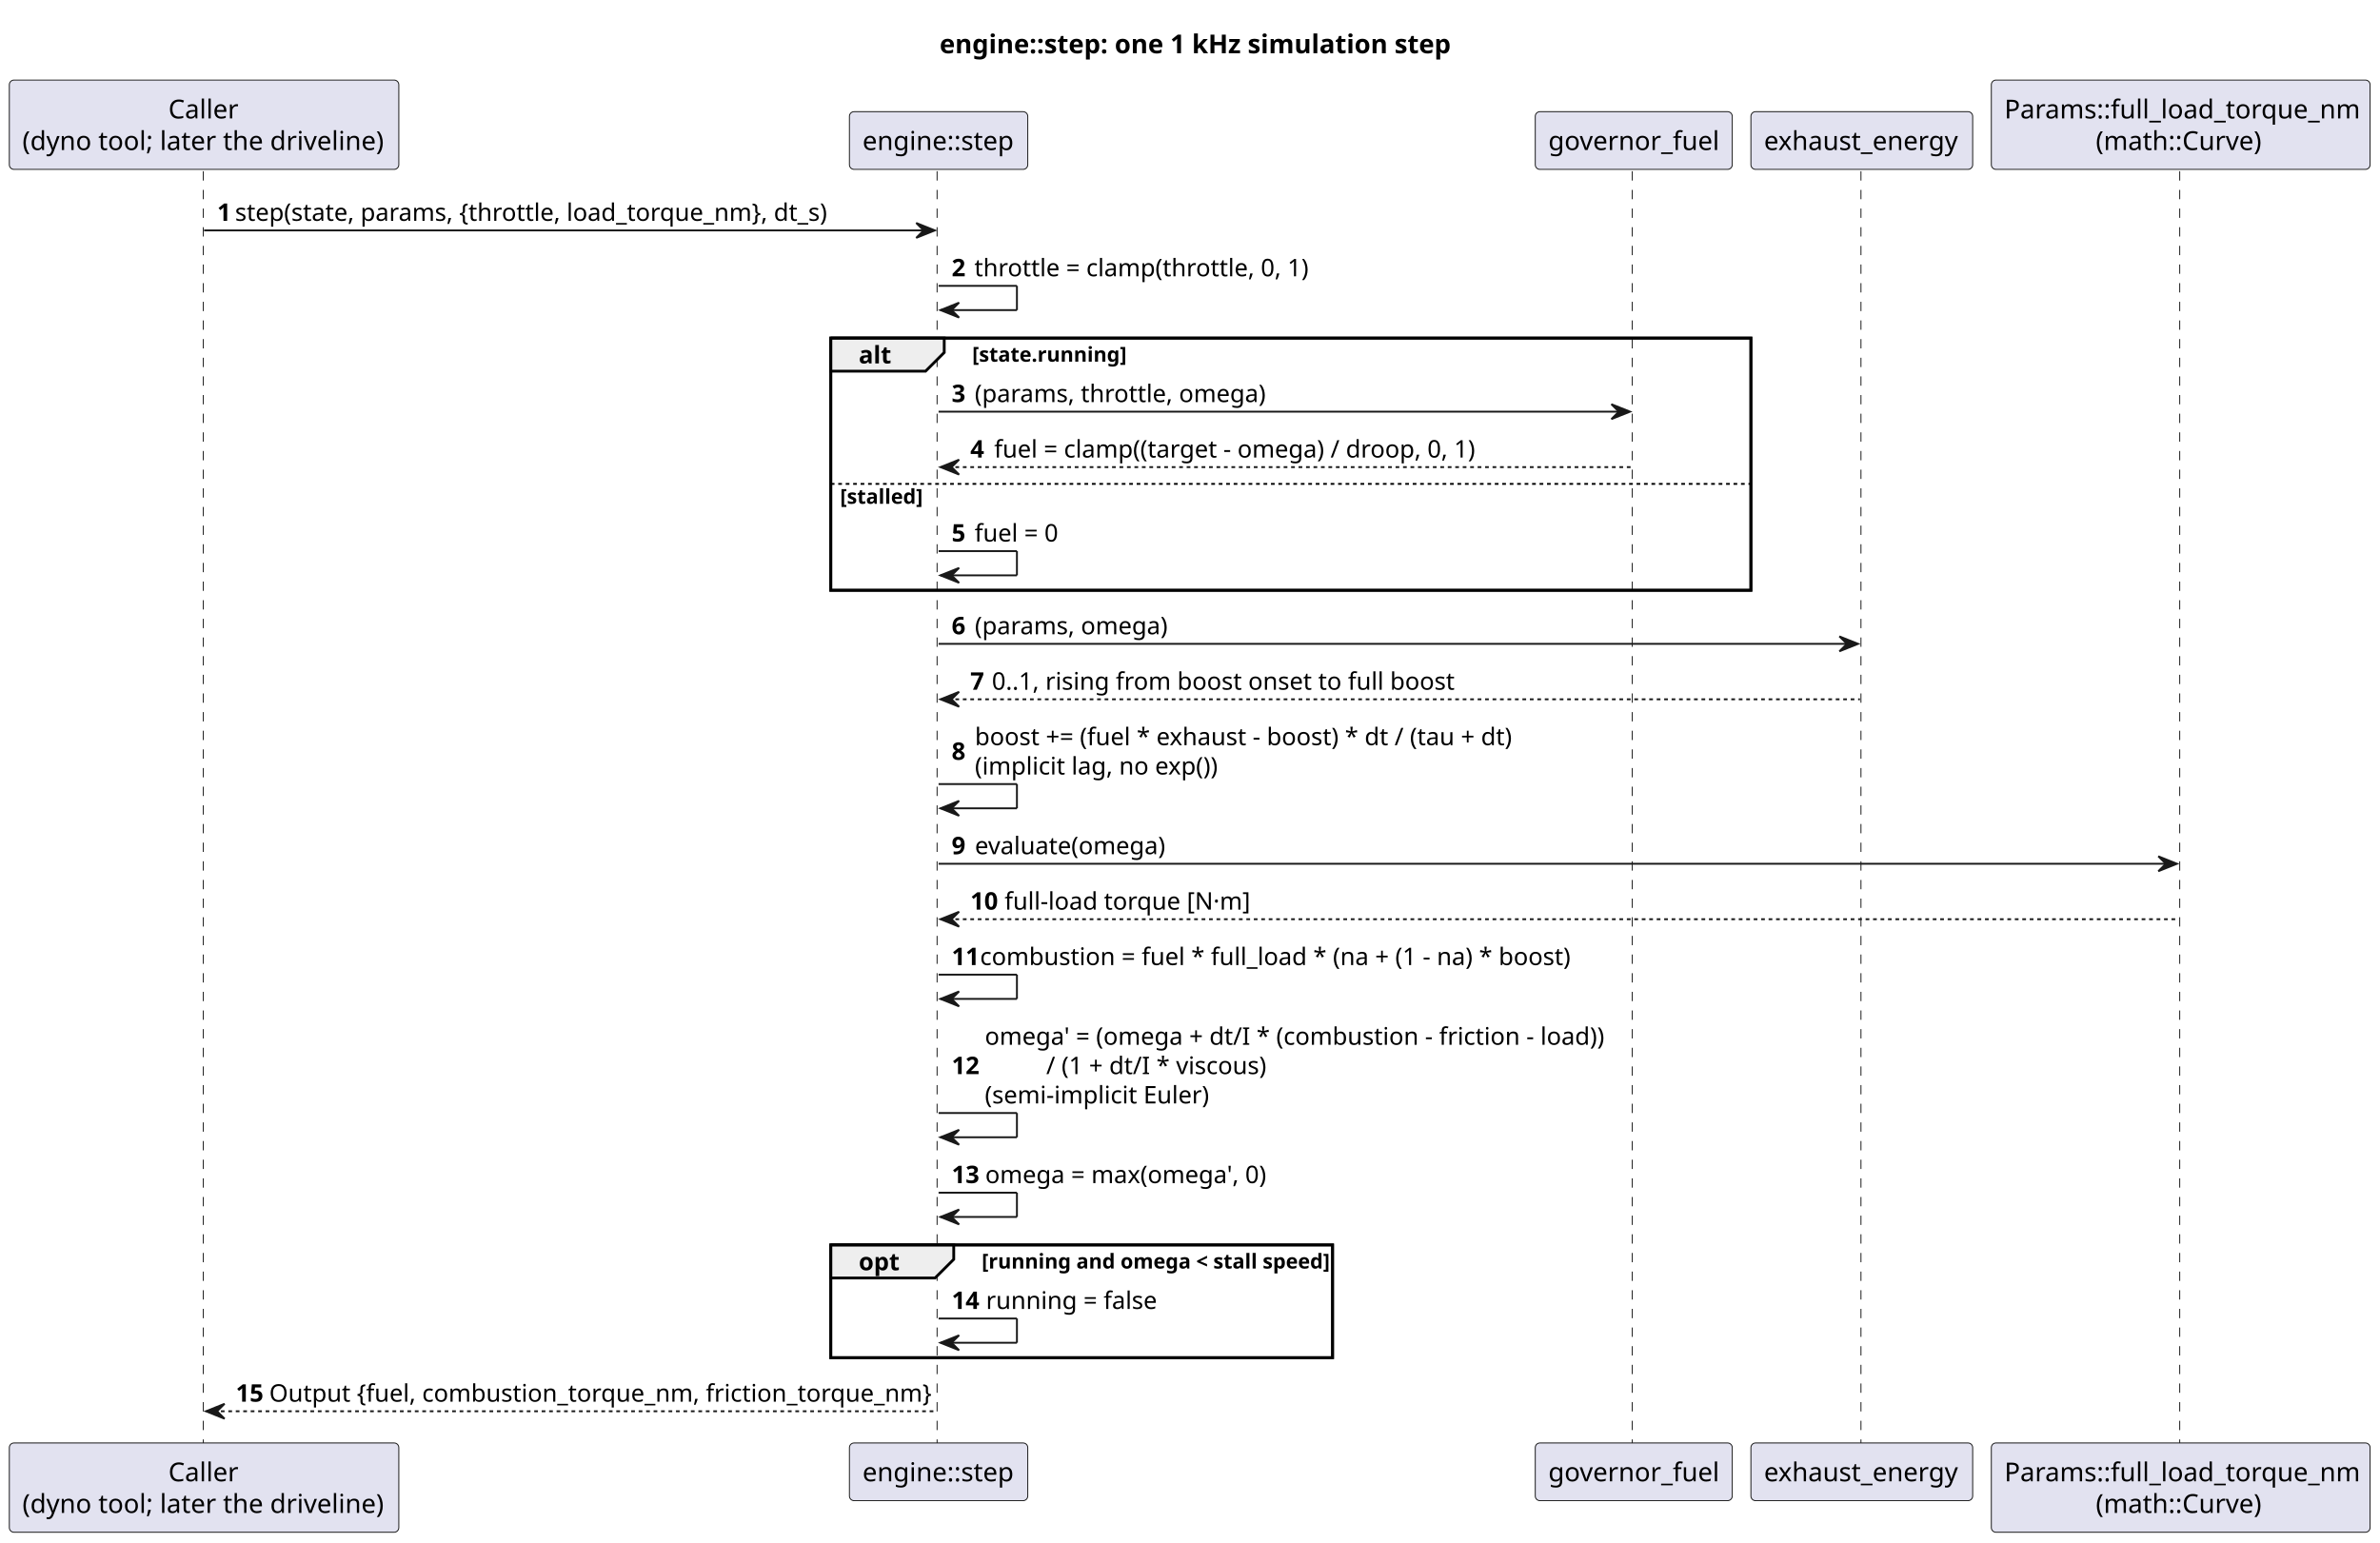
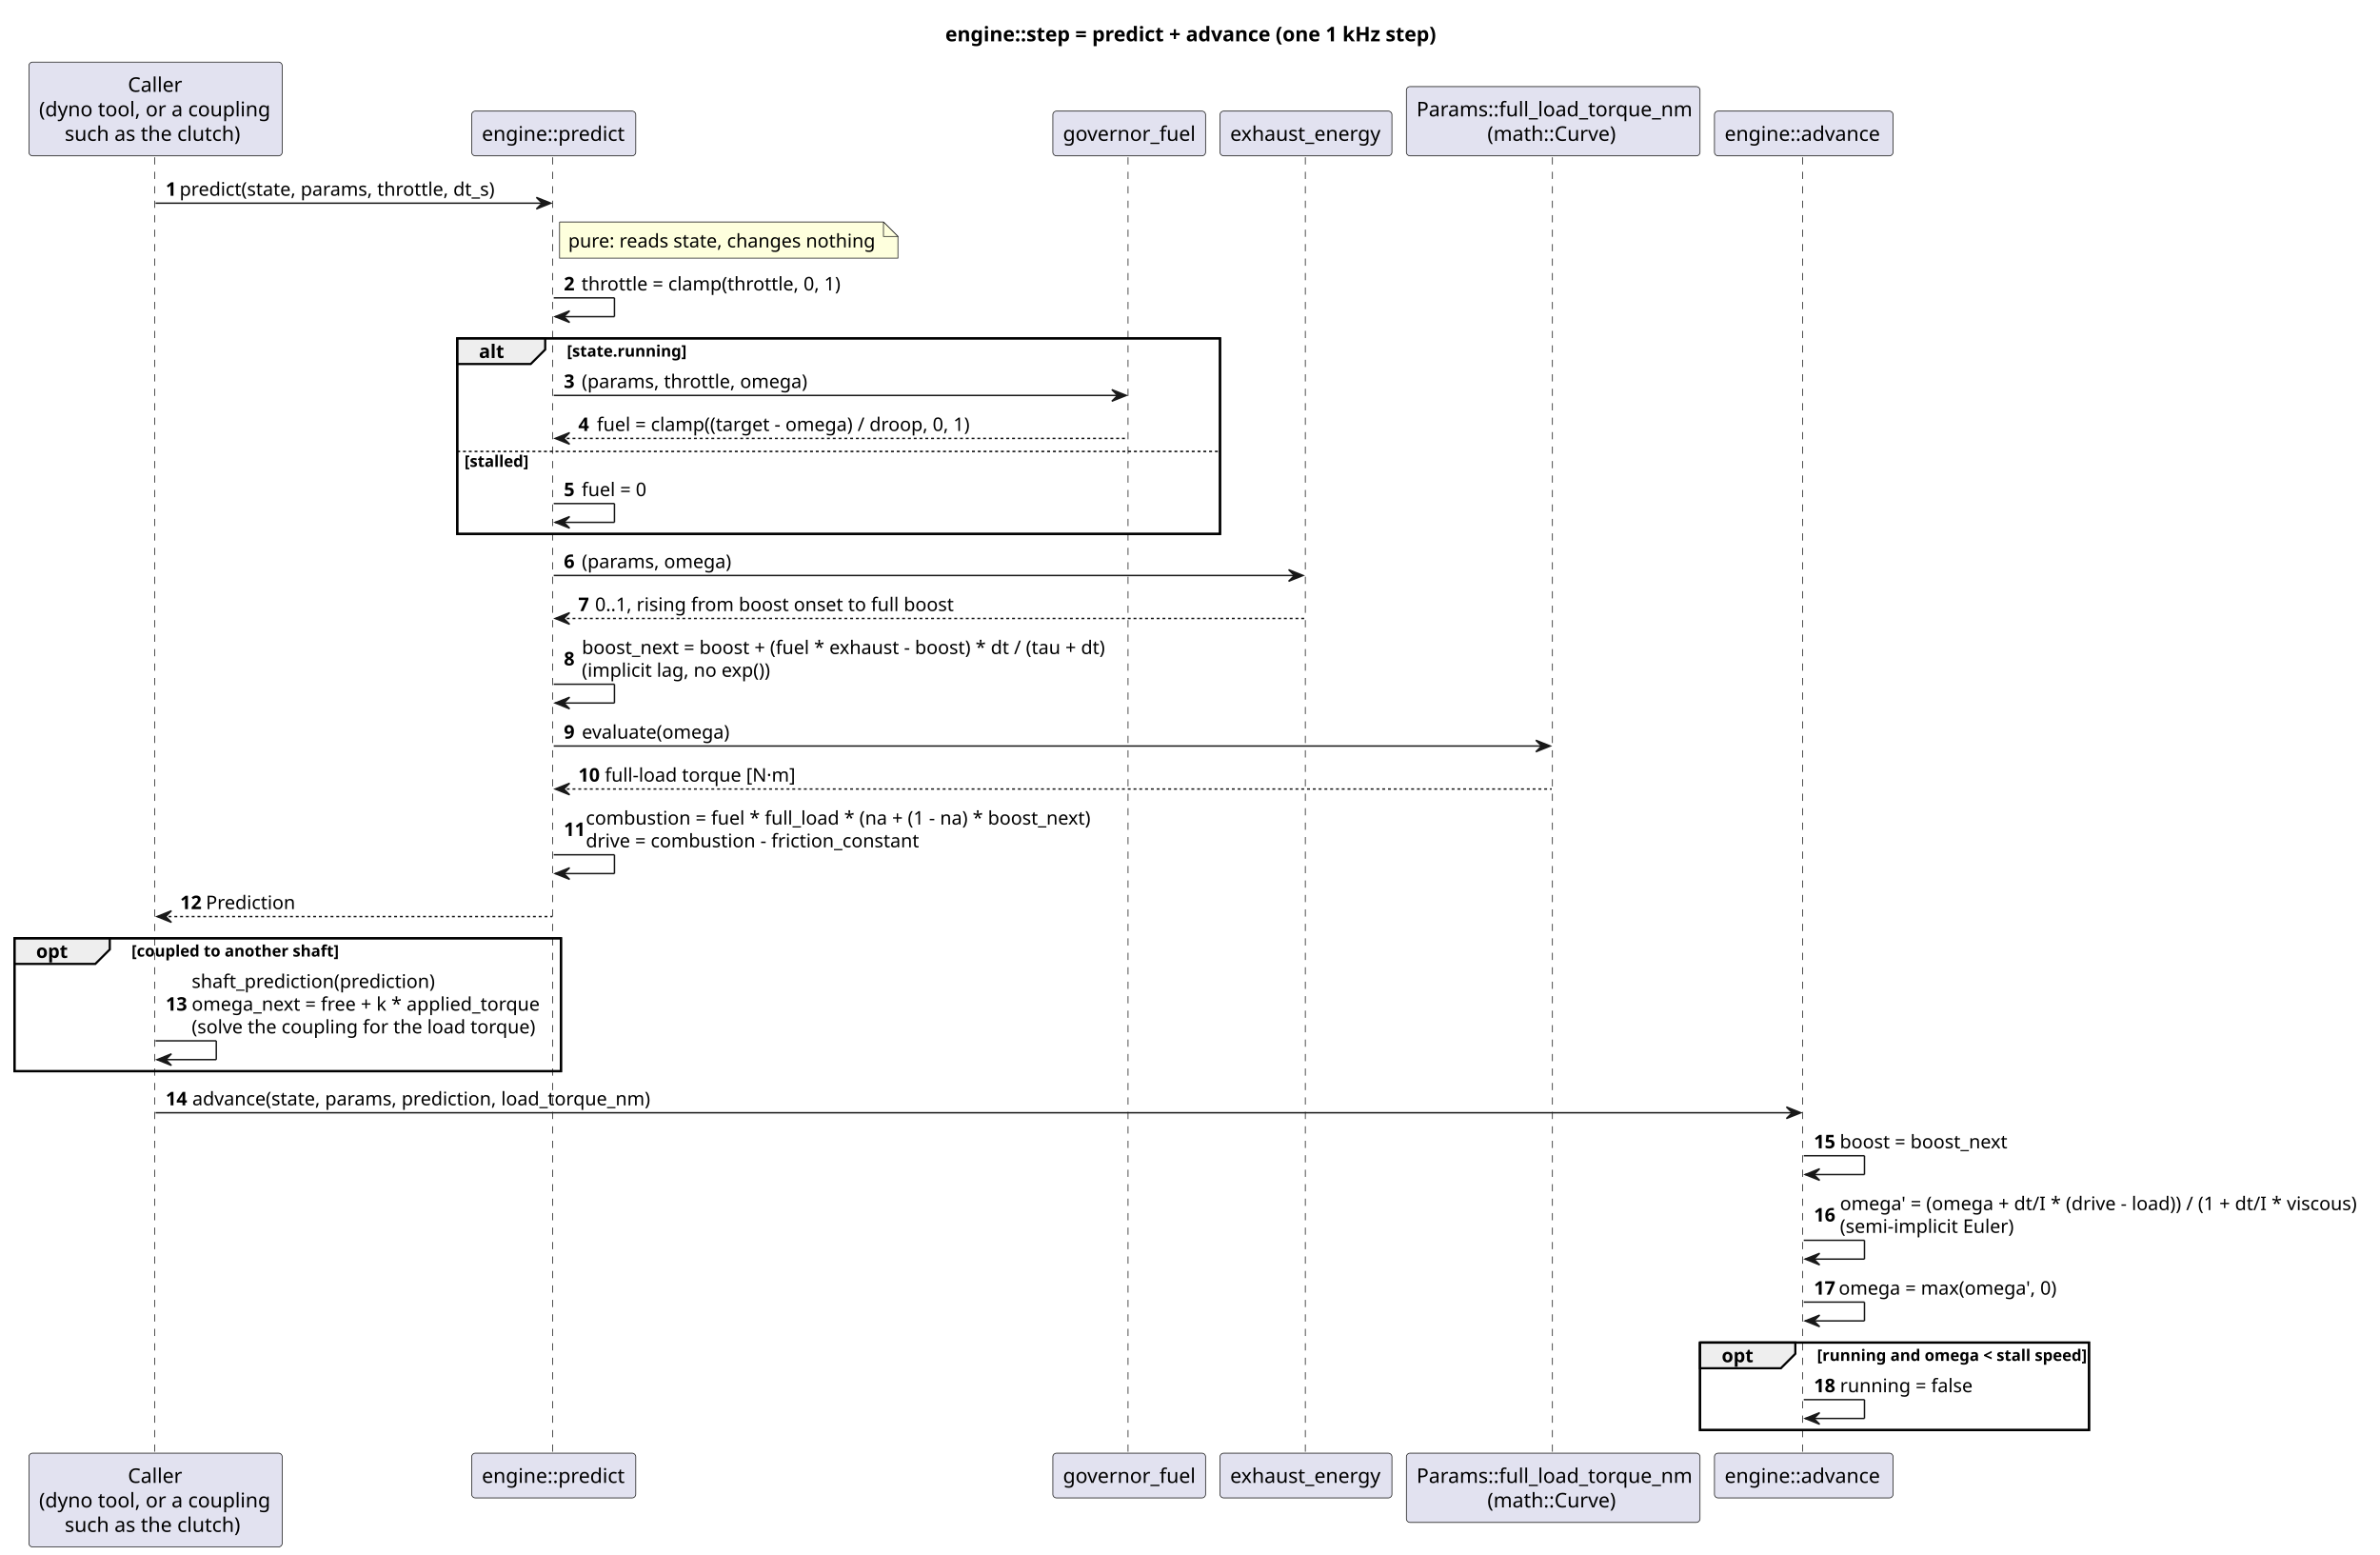
- <svg xmlns="http://www.w3.org/2000/svg" contentStyleType="text/css" height="827px" preserveAspectRatio="none" style="width:1276px;height:827px;background:#FFFFFF;" version="1.1" viewBox="0 0 1276 827" width="1276px" zoomAndPan="magnify">
+ <svg xmlns="http://www.w3.org/2000/svg" contentStyleType="text/css" height="1075px" preserveAspectRatio="none" style="width:1646px;height:1075px;background:#FFFFFF;" version="1.1" viewBox="0 0 1646 1075" width="1646px" zoomAndPan="magnify">
  <defs />
  <g>
-     <text fill="#000000" font-family="sans-serif" font-size="14" font-weight="bold" lengthAdjust="spacing" textLength="267.169" x="503.758" y="28.562">engine::step: one 1 kHz simulation step</text>
-     <rect fill="none" height="135.227" style="stroke:#000000;stroke-width:1.5;" width="493.322" x="445.404" y="181.277" />
-     <rect fill="none" height="60.459" style="stroke:#000000;stroke-width:1.5;" width="269.029" x="445.404" y="667.529" />
-     <line style="stroke:#181818;stroke-width:0.5;stroke-dasharray:5.0,5.0;" x1="109" x2="109" y1="91.818" y2="774.718" />
-     <line style="stroke:#181818;stroke-width:0.5;stroke-dasharray:5.0,5.0;" x1="502.404" x2="502.404" y1="91.818" y2="774.718" />
-     <line style="stroke:#181818;stroke-width:0.5;stroke-dasharray:5.0,5.0;" x1="875.111" x2="875.111" y1="91.818" y2="774.718" />
-     <line style="stroke:#181818;stroke-width:0.5;stroke-dasharray:5.0,5.0;" x1="997.726" x2="997.726" y1="91.818" y2="774.718" />
-     <line style="stroke:#181818;stroke-width:0.5;stroke-dasharray:5.0,5.0;" x1="1168.623" x2="1168.623" y1="91.818" y2="774.718" />
-     <rect fill="#E2E2F0" height="47.879" rx="2.5" ry="2.5" style="stroke:#181818;stroke-width:0.5;" width="208.817" x="5" y="42.94" />
-     <text fill="#000000" font-family="sans-serif" font-size="14" lengthAdjust="spacing" textLength="38.302" x="90.258" y="63.502">Caller</text>
-     <text fill="#000000" font-family="sans-serif" font-size="14" lengthAdjust="spacing" textLength="194.817" x="12" y="80.441">(dyno tool; later the driveline)</text>
-     <rect fill="#E2E2F0" height="47.879" rx="2.5" ry="2.5" style="stroke:#181818;stroke-width:0.5;" width="208.817" x="5" y="773.718" />
-     <text fill="#000000" font-family="sans-serif" font-size="14" lengthAdjust="spacing" textLength="38.302" x="90.258" y="794.28">Caller</text>
-     <text fill="#000000" font-family="sans-serif" font-size="14" lengthAdjust="spacing" textLength="194.817" x="12" y="811.22">(dyno tool; later the driveline)</text>
-     <rect fill="#E2E2F0" height="30.939" rx="2.5" ry="2.5" style="stroke:#181818;stroke-width:0.5;" width="95.614" x="455.404" y="59.879" />
-     <text fill="#000000" font-family="sans-serif" font-size="14" lengthAdjust="spacing" textLength="81.614" x="462.404" y="80.441">engine::step</text>
-     <rect fill="#E2E2F0" height="30.939" rx="2.5" ry="2.5" style="stroke:#181818;stroke-width:0.5;" width="95.614" x="455.404" y="773.718" />
-     <text fill="#000000" font-family="sans-serif" font-size="14" lengthAdjust="spacing" textLength="81.614" x="462.404" y="794.28">engine::step</text>
-     <rect fill="#E2E2F0" height="30.939" rx="2.5" ry="2.5" style="stroke:#181818;stroke-width:0.5;" width="105.615" x="823.111" y="59.879" />
-     <text fill="#000000" font-family="sans-serif" font-size="14" lengthAdjust="spacing" textLength="91.615" x="830.111" y="80.441">governor_fuel</text>
-     <rect fill="#E2E2F0" height="30.939" rx="2.5" ry="2.5" style="stroke:#181818;stroke-width:0.5;" width="105.615" x="823.111" y="773.718" />
-     <text fill="#000000" font-family="sans-serif" font-size="14" lengthAdjust="spacing" textLength="91.615" x="830.111" y="794.28">governor_fuel</text>
-     <rect fill="#E2E2F0" height="30.939" rx="2.5" ry="2.5" style="stroke:#181818;stroke-width:0.5;" width="118.897" x="938.726" y="59.879" />
-     <text fill="#000000" font-family="sans-serif" font-size="14" lengthAdjust="spacing" textLength="104.897" x="945.726" y="80.441">exhaust_energy</text>
-     <rect fill="#E2E2F0" height="30.939" rx="2.5" ry="2.5" style="stroke:#181818;stroke-width:0.5;" width="118.897" x="938.726" y="773.718" />
-     <text fill="#000000" font-family="sans-serif" font-size="14" lengthAdjust="spacing" textLength="104.897" x="945.726" y="794.28">exhaust_energy</text>
-     <rect fill="#E2E2F0" height="47.879" rx="2.5" ry="2.5" style="stroke:#181818;stroke-width:0.5;" width="203.061" x="1067.623" y="42.94" />
-     <text fill="#000000" font-family="sans-serif" font-size="14" lengthAdjust="spacing" textLength="189.061" x="1074.623" y="63.502">Params::full_load_torque_nm</text>
-     <text fill="#000000" font-family="sans-serif" font-size="14" lengthAdjust="spacing" textLength="91.068" x="1123.62" y="80.441">(math::Curve)</text>
-     <rect fill="#E2E2F0" height="47.879" rx="2.5" ry="2.5" style="stroke:#181818;stroke-width:0.5;" width="203.061" x="1067.623" y="773.718" />
-     <text fill="#000000" font-family="sans-serif" font-size="14" lengthAdjust="spacing" textLength="189.061" x="1074.623" y="794.28">Params::full_load_torque_nm</text>
-     <text fill="#000000" font-family="sans-serif" font-size="14" lengthAdjust="spacing" textLength="91.068" x="1123.62" y="811.22">(math::Curve)</text>
-     <polygon fill="#181818" points="491.211,119.548,501.211,123.548,491.211,127.548,495.211,123.548" style="stroke:#181818;stroke-width:1.0;" />
-     <line style="stroke:#181818;stroke-width:1.0;" x1="109.409" x2="497.211" y1="123.548" y2="123.548" />
-     <text fill="#000000" font-family="sans-serif" font-size="13" font-weight="bold" lengthAdjust="spacing" textLength="5.605" x="116.409" y="118.412">1</text>
-     <text fill="#000000" font-family="sans-serif" font-size="13" lengthAdjust="spacing" textLength="318.938" x="126.014" y="118.412">step(state, params, {throttle, load_torque_nm}, dt_s)</text>
-     <line style="stroke:#181818;stroke-width:1.0;" x1="503.211" x2="545.211" y1="153.277" y2="153.277" />
-     <line style="stroke:#181818;stroke-width:1.0;" x1="545.211" x2="545.211" y1="153.277" y2="166.277" />
-     <line style="stroke:#181818;stroke-width:1.0;" x1="504.211" x2="545.211" y1="166.277" y2="166.277" />
-     <polygon fill="#181818" points="514.211,162.277,504.211,166.277,514.211,170.277,510.211,166.277" style="stroke:#181818;stroke-width:1.0;" />
-     <text fill="#000000" font-family="sans-serif" font-size="13" font-weight="bold" lengthAdjust="spacing" textLength="8.188" x="510.211" y="148.142">2</text>
-     <text fill="#000000" font-family="sans-serif" font-size="13" lengthAdjust="spacing" textLength="178.636" x="522.4" y="148.142">throttle = clamp(throttle, 0, 1)</text>
-     <path d="M445.404,181.277 L506.235,181.277 L506.235,189.007 L496.235,199.007 L445.404,199.007 L445.404,181.277 " fill="#EEEEEE" style="stroke:#000000;stroke-width:1.5;" />
-     <rect fill="none" height="135.227" style="stroke:#000000;stroke-width:1.5;" width="493.322" x="445.404" y="181.277" />
-     <text fill="#000000" font-family="sans-serif" font-size="13" font-weight="bold" lengthAdjust="spacing" textLength="15.831" x="460.404" y="194.871">alt</text>
-     <text fill="#000000" font-family="sans-serif" font-size="11" font-weight="bold" lengthAdjust="spacing" textLength="80.926" x="521.235" y="193.934">[state.running]</text>
-     <polygon fill="#181818" points="863.918,216.736,873.918,220.736,863.918,224.736,867.918,220.736" style="stroke:#181818;stroke-width:1.0;" />
-     <line style="stroke:#181818;stroke-width:1.0;" x1="503.211" x2="869.918" y1="220.736" y2="220.736" />
-     <text fill="#000000" font-family="sans-serif" font-size="13" font-weight="bold" lengthAdjust="spacing" textLength="8.392" x="510.211" y="215.601">3</text>
-     <text fill="#000000" font-family="sans-serif" font-size="13" lengthAdjust="spacing" textLength="155.886" x="522.603" y="215.601">(params, throttle, omega)</text>
-     <polygon fill="#181818" points="514.211,246.466,504.211,250.466,514.211,254.466,510.211,250.466" style="stroke:#181818;stroke-width:1.0;" />
-     <line style="stroke:#181818;stroke-width:1.0;stroke-dasharray:2.0,2.0;" x1="508.211" x2="874.918" y1="250.466" y2="250.466" />
-     <text fill="#000000" font-family="sans-serif" font-size="13" font-weight="bold" lengthAdjust="spacing" textLength="8.791" x="520.211" y="245.33">4</text>
-     <text fill="#000000" font-family="sans-serif" font-size="13" lengthAdjust="spacing" textLength="263.599" x="533.003" y="245.33">fuel = clamp((target - omega) / droop, 0, 1)</text>
-     <line style="stroke:#000000;stroke-width:1.0;stroke-dasharray:2.0,2.0;" x1="445.404" x2="938.726" y1="259.466" y2="259.466" />
-     <text fill="#000000" font-family="sans-serif" font-size="11" font-weight="bold" lengthAdjust="spacing" textLength="44.317" x="450.404" y="270.122">[stalled]</text>
-     <line style="stroke:#181818;stroke-width:1.0;" x1="503.211" x2="545.211" y1="295.505" y2="295.505" />
-     <line style="stroke:#181818;stroke-width:1.0;" x1="545.211" x2="545.211" y1="295.505" y2="308.505" />
-     <line style="stroke:#181818;stroke-width:1.0;" x1="504.211" x2="545.211" y1="308.505" y2="308.505" />
-     <polygon fill="#181818" points="514.211,304.505,504.211,308.505,514.211,312.505,510.211,308.505" style="stroke:#181818;stroke-width:1.0;" />
-     <text fill="#000000" font-family="sans-serif" font-size="13" font-weight="bold" lengthAdjust="spacing" textLength="8.309" x="510.211" y="290.369">5</text>
-     <text fill="#000000" font-family="sans-serif" font-size="13" lengthAdjust="spacing" textLength="47.341" x="522.52" y="290.369">fuel = 0</text>
-     <polygon fill="#181818" points="986.175,341.234,996.175,345.234,986.175,349.234,990.175,345.234" style="stroke:#181818;stroke-width:1.0;" />
-     <line style="stroke:#181818;stroke-width:1.0;" x1="503.211" x2="992.175" y1="345.234" y2="345.234" />
-     <text fill="#000000" font-family="sans-serif" font-size="13" font-weight="bold" lengthAdjust="spacing" textLength="8.442" x="510.211" y="340.099">6</text>
-     <text fill="#000000" font-family="sans-serif" font-size="13" lengthAdjust="spacing" textLength="104.622" x="522.654" y="340.099">(params, omega)</text>
-     <polygon fill="#181818" points="514.211,370.964,504.211,374.964,514.211,378.964,510.211,374.964" style="stroke:#181818;stroke-width:1.0;" />
-     <line style="stroke:#181818;stroke-width:1.0;stroke-dasharray:2.0,2.0;" x1="508.211" x2="997.175" y1="374.964" y2="374.964" />
-     <text fill="#000000" font-family="sans-serif" font-size="13" font-weight="bold" lengthAdjust="spacing" textLength="7.56" x="520.211" y="369.828">7</text>
-     <text fill="#000000" font-family="sans-serif" font-size="13" lengthAdjust="spacing" textLength="247.254" x="531.771" y="369.828">0..1, rising from boost onset to full boost</text>
-     <line style="stroke:#181818;stroke-width:1.0;" x1="503.211" x2="545.211" y1="420.423" y2="420.423" />
-     <line style="stroke:#181818;stroke-width:1.0;" x1="545.211" x2="545.211" y1="420.423" y2="433.423" />
-     <line style="stroke:#181818;stroke-width:1.0;" x1="504.211" x2="545.211" y1="433.423" y2="433.423" />
-     <polygon fill="#181818" points="514.211,429.423,504.211,433.423,514.211,437.423,510.211,433.423" style="stroke:#181818;stroke-width:1.0;" />
-     <text fill="#000000" font-family="sans-serif" font-size="13" font-weight="bold" lengthAdjust="spacing" textLength="8.461" x="510.211" y="407.422">8</text>
-     <text fill="#000000" font-family="sans-serif" font-size="13" lengthAdjust="spacing" textLength="297.019" x="522.673" y="399.558">boost += (fuel * exhaust - boost) * dt / (tau + dt)</text>
-     <text fill="#000000" font-family="sans-serif" font-size="13" lengthAdjust="spacing" textLength="133.834" x="522.673" y="415.287">(implicit lag, no exp())</text>
-     <polygon fill="#181818" points="1157.154,459.152,1167.154,463.152,1157.154,467.152,1161.154,463.152" style="stroke:#181818;stroke-width:1.0;" />
-     <line style="stroke:#181818;stroke-width:1.0;" x1="503.211" x2="1163.154" y1="463.152" y2="463.152" />
-     <text fill="#000000" font-family="sans-serif" font-size="13" font-weight="bold" lengthAdjust="spacing" textLength="8.442" x="510.211" y="458.017">9</text>
-     <text fill="#000000" font-family="sans-serif" font-size="13" lengthAdjust="spacing" textLength="103.67" x="522.654" y="458.017">evaluate(omega)</text>
-     <polygon fill="#181818" points="514.211,488.882,504.211,492.882,514.211,496.882,510.211,492.882" style="stroke:#181818;stroke-width:1.0;" />
-     <line style="stroke:#181818;stroke-width:1.0;stroke-dasharray:2.0,2.0;" x1="508.211" x2="1168.154" y1="492.882" y2="492.882" />
-     <text fill="#000000" font-family="sans-serif" font-size="13" font-weight="bold" lengthAdjust="spacing" textLength="14.371" x="520.211" y="487.746">10</text>
-     <text fill="#000000" font-family="sans-serif" font-size="13" lengthAdjust="spacing" textLength="132.869" x="538.582" y="487.746">full-load torque [N·m]</text>
-     <line style="stroke:#181818;stroke-width:1.0;" x1="503.211" x2="545.211" y1="522.611" y2="522.611" />
-     <line style="stroke:#181818;stroke-width:1.0;" x1="545.211" x2="545.211" y1="522.611" y2="535.611" />
-     <line style="stroke:#181818;stroke-width:1.0;" x1="504.211" x2="545.211" y1="535.611" y2="535.611" />
-     <polygon fill="#181818" points="514.211,531.611,504.211,535.611,514.211,539.611,510.211,535.611" style="stroke:#181818;stroke-width:1.0;" />
-     <text fill="#000000" font-family="sans-serif" font-size="13" font-weight="bold" lengthAdjust="spacing" textLength="11.21" x="510.211" y="517.476">11</text>
-     <text fill="#000000" font-family="sans-serif" font-size="13" lengthAdjust="spacing" textLength="321.623" x="525.421" y="517.476">combustion = fuel * full_load * (na + (1 - na) * boost)</text>
-     <line style="stroke:#181818;stroke-width:1.0;" x1="503.211" x2="545.211" y1="596.8" y2="596.8" />
-     <line style="stroke:#181818;stroke-width:1.0;" x1="545.211" x2="545.211" y1="596.8" y2="609.8" />
-     <line style="stroke:#181818;stroke-width:1.0;" x1="504.211" x2="545.211" y1="609.8" y2="609.8" />
-     <polygon fill="#181818" points="514.211,605.8,504.211,609.8,514.211,613.8,510.211,609.8" style="stroke:#181818;stroke-width:1.0;" />
-     <text fill="#000000" font-family="sans-serif" font-size="13" font-weight="bold" lengthAdjust="spacing" textLength="13.793" x="510.211" y="575.935">12</text>
-     <text fill="#000000" font-family="sans-serif" font-size="13" lengthAdjust="spacing" textLength="340.914" x="528.005" y="560.205">omega' = (omega + dt/I * (combustion - friction - load))</text>
-     <text fill="#000000" font-family="sans-serif" font-size="13" lengthAdjust="spacing" textLength="120.326" x="560.911" y="575.935">/ (1 + dt/I * viscous)</text>
-     <text fill="#000000" font-family="sans-serif" font-size="13" lengthAdjust="spacing" textLength="122.84" x="528.005" y="591.664">(semi-implicit Euler)</text>
-     <line style="stroke:#181818;stroke-width:1.0;" x1="503.211" x2="545.211" y1="639.529" y2="639.529" />
-     <line style="stroke:#181818;stroke-width:1.0;" x1="545.211" x2="545.211" y1="639.529" y2="652.529" />
-     <line style="stroke:#181818;stroke-width:1.0;" x1="504.211" x2="545.211" y1="652.529" y2="652.529" />
-     <polygon fill="#181818" points="514.211,648.529,504.211,652.529,514.211,656.529,510.211,652.529" style="stroke:#181818;stroke-width:1.0;" />
-     <text fill="#000000" font-family="sans-serif" font-size="13" font-weight="bold" lengthAdjust="spacing" textLength="13.997" x="510.211" y="634.394">13</text>
-     <text fill="#000000" font-family="sans-serif" font-size="13" lengthAdjust="spacing" textLength="154.75" x="528.208" y="634.394">omega = max(omega', 0)</text>
-     <path d="M445.404,667.529 L511.332,667.529 L511.332,675.259 L501.332,685.259 L445.404,685.259 L445.404,667.529 " fill="#EEEEEE" style="stroke:#000000;stroke-width:1.5;" />
-     <rect fill="none" height="60.459" style="stroke:#000000;stroke-width:1.5;" width="269.029" x="445.404" y="667.529" />
-     <text fill="#000000" font-family="sans-serif" font-size="13" font-weight="bold" lengthAdjust="spacing" textLength="20.928" x="460.404" y="681.123">opt</text>
-     <text fill="#000000" font-family="sans-serif" font-size="11" font-weight="bold" lengthAdjust="spacing" textLength="183.101" x="526.332" y="680.186">[running and omega &lt; stall speed]</text>
-     <line style="stroke:#181818;stroke-width:1.0;" x1="503.211" x2="545.211" y1="706.988" y2="706.988" />
-     <line style="stroke:#181818;stroke-width:1.0;" x1="545.211" x2="545.211" y1="706.988" y2="719.988" />
-     <line style="stroke:#181818;stroke-width:1.0;" x1="504.211" x2="545.211" y1="719.988" y2="719.988" />
-     <polygon fill="#181818" points="514.211,715.988,504.211,719.988,514.211,723.988,510.211,719.988" style="stroke:#181818;stroke-width:1.0;" />
-     <text fill="#000000" font-family="sans-serif" font-size="13" font-weight="bold" lengthAdjust="spacing" textLength="14.396" x="510.211" y="701.852">14</text>
-     <text fill="#000000" font-family="sans-serif" font-size="13" lengthAdjust="spacing" textLength="92.358" x="528.608" y="701.852">running = false</text>
-     <polygon fill="#181818" points="120.409,752.718,110.409,756.718,120.409,760.718,116.409,756.718" style="stroke:#181818;stroke-width:1.0;" />
-     <line style="stroke:#181818;stroke-width:1.0;stroke-dasharray:2.0,2.0;" x1="114.409" x2="502.211" y1="756.718" y2="756.718" />
-     <text fill="#000000" font-family="sans-serif" font-size="13" font-weight="bold" lengthAdjust="spacing" textLength="13.914" x="126.409" y="751.582">15</text>
-     <text fill="#000000" font-family="sans-serif" font-size="13" lengthAdjust="spacing" textLength="351.889" x="144.323" y="751.582">Output {fuel, combustion_torque_nm, friction_torque_nm}</text>
+     <text fill="#000000" font-family="sans-serif" font-size="14" font-weight="bold" lengthAdjust="spacing" textLength="338.345" x="653.755" y="28.562">engine::step = predict + advance (one 1 kHz step)</text>
+     <rect fill="none" height="135.227" style="stroke:#000000;stroke-width:1.5;" width="527.532" x="316.226" y="233.946" />
+     <rect fill="none" height="91.918" style="stroke:#000000;stroke-width:1.5;" width="377.954" x="10" y="648.739" />
+     <rect fill="none" height="60.459" style="stroke:#000000;stroke-width:1.5;" width="269.029" x="1175.717" y="928.305" />
+     <line style="stroke:#181818;stroke-width:0.5;stroke-dasharray:5.0,5.0;" x1="107" x2="107" y1="108.758" y2="1005.764" />
+     <line style="stroke:#181818;stroke-width:0.5;stroke-dasharray:5.0,5.0;" x1="382.226" x2="382.226" y1="108.758" y2="1005.764" />
+     <line style="stroke:#181818;stroke-width:0.5;stroke-dasharray:5.0,5.0;" x1="780.143" x2="780.143" y1="108.758" y2="1005.764" />
+     <line style="stroke:#181818;stroke-width:0.5;stroke-dasharray:5.0,5.0;" x1="902.758" x2="902.758" y1="108.758" y2="1005.764" />
+     <line style="stroke:#181818;stroke-width:0.5;stroke-dasharray:5.0,5.0;" x1="1073.655" x2="1073.655" y1="108.758" y2="1005.764" />
+     <line style="stroke:#181818;stroke-width:0.5;stroke-dasharray:5.0,5.0;" x1="1246.717" x2="1246.717" y1="108.758" y2="1005.764" />
+     <rect fill="#E2E2F0" height="64.818" rx="2.5" ry="2.5" style="stroke:#181818;stroke-width:0.5;" width="175.164" x="20" y="42.94" />
+     <text fill="#000000" font-family="sans-serif" font-size="14" lengthAdjust="spacing" textLength="38.302" x="88.431" y="63.502">Caller</text>
+     <text fill="#000000" font-family="sans-serif" font-size="14" lengthAdjust="spacing" textLength="161.164" x="27" y="80.441">(dyno tool, or a coupling</text>
+     <text fill="#000000" font-family="sans-serif" font-size="14" lengthAdjust="spacing" textLength="125.658" x="44.753" y="97.381">such as the clutch)</text>
+     <rect fill="#E2E2F0" height="64.818" rx="2.5" ry="2.5" style="stroke:#181818;stroke-width:0.5;" width="175.164" x="20" y="1004.764" />
+     <text fill="#000000" font-family="sans-serif" font-size="14" lengthAdjust="spacing" textLength="38.302" x="88.431" y="1025.326">Caller</text>
+     <text fill="#000000" font-family="sans-serif" font-size="14" lengthAdjust="spacing" textLength="161.164" x="27" y="1042.266">(dyno tool, or a coupling</text>
+     <text fill="#000000" font-family="sans-serif" font-size="14" lengthAdjust="spacing" textLength="125.658" x="44.753" y="1059.205">such as the clutch)</text>
+     <rect fill="#E2E2F0" height="30.939" rx="2.5" ry="2.5" style="stroke:#181818;stroke-width:0.5;" width="113.456" x="326.226" y="76.818" />
+     <text fill="#000000" font-family="sans-serif" font-size="14" lengthAdjust="spacing" textLength="99.456" x="333.226" y="97.381">engine::predict</text>
+     <rect fill="#E2E2F0" height="30.939" rx="2.5" ry="2.5" style="stroke:#181818;stroke-width:0.5;" width="113.456" x="326.226" y="1004.764" />
+     <text fill="#000000" font-family="sans-serif" font-size="14" lengthAdjust="spacing" textLength="99.456" x="333.226" y="1025.326">engine::predict</text>
+     <rect fill="#E2E2F0" height="30.939" rx="2.5" ry="2.5" style="stroke:#181818;stroke-width:0.5;" width="105.615" x="728.143" y="76.818" />
+     <text fill="#000000" font-family="sans-serif" font-size="14" lengthAdjust="spacing" textLength="91.615" x="735.143" y="97.381">governor_fuel</text>
+     <rect fill="#E2E2F0" height="30.939" rx="2.5" ry="2.5" style="stroke:#181818;stroke-width:0.5;" width="105.615" x="728.143" y="1004.764" />
+     <text fill="#000000" font-family="sans-serif" font-size="14" lengthAdjust="spacing" textLength="91.615" x="735.143" y="1025.326">governor_fuel</text>
+     <rect fill="#E2E2F0" height="30.939" rx="2.5" ry="2.5" style="stroke:#181818;stroke-width:0.5;" width="118.897" x="843.758" y="76.818" />
+     <text fill="#000000" font-family="sans-serif" font-size="14" lengthAdjust="spacing" textLength="104.897" x="850.758" y="97.381">exhaust_energy</text>
+     <rect fill="#E2E2F0" height="30.939" rx="2.5" ry="2.5" style="stroke:#181818;stroke-width:0.5;" width="118.897" x="843.758" y="1004.764" />
+     <text fill="#000000" font-family="sans-serif" font-size="14" lengthAdjust="spacing" textLength="104.897" x="850.758" y="1025.326">exhaust_energy</text>
+     <rect fill="#E2E2F0" height="47.879" rx="2.5" ry="2.5" style="stroke:#181818;stroke-width:0.5;" width="203.061" x="972.655" y="59.879" />
+     <text fill="#000000" font-family="sans-serif" font-size="14" lengthAdjust="spacing" textLength="189.061" x="979.655" y="80.441">Params::full_load_torque_nm</text>
+     <text fill="#000000" font-family="sans-serif" font-size="14" lengthAdjust="spacing" textLength="91.068" x="1028.652" y="97.381">(math::Curve)</text>
+     <rect fill="#E2E2F0" height="47.879" rx="2.5" ry="2.5" style="stroke:#181818;stroke-width:0.5;" width="203.061" x="972.655" y="1004.764" />
+     <text fill="#000000" font-family="sans-serif" font-size="14" lengthAdjust="spacing" textLength="189.061" x="979.655" y="1025.326">Params::full_load_torque_nm</text>
+     <text fill="#000000" font-family="sans-serif" font-size="14" lengthAdjust="spacing" textLength="91.068" x="1028.652" y="1042.266">(math::Curve)</text>
+     <rect fill="#E2E2F0" height="30.939" rx="2.5" ry="2.5" style="stroke:#181818;stroke-width:0.5;" width="123.505" x="1185.717" y="76.818" />
+     <text fill="#000000" font-family="sans-serif" font-size="14" lengthAdjust="spacing" textLength="109.505" x="1192.717" y="97.381">engine::advance</text>
+     <rect fill="#E2E2F0" height="30.939" rx="2.5" ry="2.5" style="stroke:#181818;stroke-width:0.5;" width="123.505" x="1185.717" y="1004.764" />
+     <text fill="#000000" font-family="sans-serif" font-size="14" lengthAdjust="spacing" textLength="109.505" x="1192.717" y="1025.326">engine::advance</text>
+     <polygon fill="#181818" points="370.954,136.487,380.954,140.487,370.954,144.487,374.954,140.487" style="stroke:#181818;stroke-width:1.0;" />
+     <line style="stroke:#181818;stroke-width:1.0;" x1="107.582" x2="376.954" y1="140.487" y2="140.487" />
+     <text fill="#000000" font-family="sans-serif" font-size="13" font-weight="bold" lengthAdjust="spacing" textLength="5.605" x="114.582" y="135.352">1</text>
+     <text fill="#000000" font-family="sans-serif" font-size="13" lengthAdjust="spacing" textLength="219.724" x="124.187" y="135.352">predict(state, params, throttle, dt_s)</text>
+     <path d="M387,153.487 L387,178.487 L621,178.487 L621,163.487 L611,153.487 L387,153.487 " fill="#FEFFDD" style="stroke:#181818;stroke-width:0.5;" />
+     <path d="M611,153.487 L611,163.487 L621,163.487 L611,153.487 " fill="#FEFFDD" style="stroke:#181818;stroke-width:0.5;" />
+     <text fill="#000000" font-family="sans-serif" font-size="13" lengthAdjust="spacing" textLength="213.802" x="393" y="171.081">pure: reads state, changes nothing</text>
+     <line style="stroke:#181818;stroke-width:1.0;" x1="382.954" x2="424.954" y1="205.946" y2="205.946" />
+     <line style="stroke:#181818;stroke-width:1.0;" x1="424.954" x2="424.954" y1="205.946" y2="218.946" />
+     <line style="stroke:#181818;stroke-width:1.0;" x1="383.954" x2="424.954" y1="218.946" y2="218.946" />
+     <polygon fill="#181818" points="393.954,214.946,383.954,218.946,393.954,222.946,389.954,218.946" style="stroke:#181818;stroke-width:1.0;" />
+     <text fill="#000000" font-family="sans-serif" font-size="13" font-weight="bold" lengthAdjust="spacing" textLength="8.188" x="389.954" y="200.81">2</text>
+     <text fill="#000000" font-family="sans-serif" font-size="13" lengthAdjust="spacing" textLength="178.636" x="402.143" y="200.81">throttle = clamp(throttle, 0, 1)</text>
+     <path d="M316.226,233.946 L377.057,233.946 L377.057,241.676 L367.057,251.676 L316.226,251.676 L316.226,233.946 " fill="#EEEEEE" style="stroke:#000000;stroke-width:1.5;" />
+     <rect fill="none" height="135.227" style="stroke:#000000;stroke-width:1.5;" width="527.532" x="316.226" y="233.946" />
+     <text fill="#000000" font-family="sans-serif" font-size="13" font-weight="bold" lengthAdjust="spacing" textLength="15.831" x="331.226" y="247.54">alt</text>
+     <text fill="#000000" font-family="sans-serif" font-size="11" font-weight="bold" lengthAdjust="spacing" textLength="80.926" x="392.057" y="246.602">[state.running]</text>
+     <polygon fill="#181818" points="768.95,269.405,778.95,273.405,768.95,277.405,772.95,273.405" style="stroke:#181818;stroke-width:1.0;" />
+     <line style="stroke:#181818;stroke-width:1.0;" x1="382.954" x2="774.95" y1="273.405" y2="273.405" />
+     <text fill="#000000" font-family="sans-serif" font-size="13" font-weight="bold" lengthAdjust="spacing" textLength="8.392" x="389.954" y="268.269">3</text>
+     <text fill="#000000" font-family="sans-serif" font-size="13" lengthAdjust="spacing" textLength="155.886" x="402.346" y="268.269">(params, throttle, omega)</text>
+     <polygon fill="#181818" points="393.954,299.135,383.954,303.135,393.954,307.135,389.954,303.135" style="stroke:#181818;stroke-width:1.0;" />
+     <line style="stroke:#181818;stroke-width:1.0;stroke-dasharray:2.0,2.0;" x1="387.954" x2="779.95" y1="303.135" y2="303.135" />
+     <text fill="#000000" font-family="sans-serif" font-size="13" font-weight="bold" lengthAdjust="spacing" textLength="8.791" x="399.954" y="297.999">4</text>
+     <text fill="#000000" font-family="sans-serif" font-size="13" lengthAdjust="spacing" textLength="263.599" x="412.746" y="297.999">fuel = clamp((target - omega) / droop, 0, 1)</text>
+     <line style="stroke:#000000;stroke-width:1.0;stroke-dasharray:2.0,2.0;" x1="316.226" x2="843.758" y1="312.135" y2="312.135" />
+     <text fill="#000000" font-family="sans-serif" font-size="11" font-weight="bold" lengthAdjust="spacing" textLength="44.317" x="321.226" y="322.791">[stalled]</text>
+     <line style="stroke:#181818;stroke-width:1.0;" x1="382.954" x2="424.954" y1="348.174" y2="348.174" />
+     <line style="stroke:#181818;stroke-width:1.0;" x1="424.954" x2="424.954" y1="348.174" y2="361.174" />
+     <line style="stroke:#181818;stroke-width:1.0;" x1="383.954" x2="424.954" y1="361.174" y2="361.174" />
+     <polygon fill="#181818" points="393.954,357.174,383.954,361.174,393.954,365.174,389.954,361.174" style="stroke:#181818;stroke-width:1.0;" />
+     <text fill="#000000" font-family="sans-serif" font-size="13" font-weight="bold" lengthAdjust="spacing" textLength="8.309" x="389.954" y="343.038">5</text>
+     <text fill="#000000" font-family="sans-serif" font-size="13" lengthAdjust="spacing" textLength="47.341" x="402.263" y="343.038">fuel = 0</text>
+     <polygon fill="#181818" points="891.207,393.903,901.207,397.903,891.207,401.903,895.207,397.903" style="stroke:#181818;stroke-width:1.0;" />
+     <line style="stroke:#181818;stroke-width:1.0;" x1="382.954" x2="897.207" y1="397.903" y2="397.903" />
+     <text fill="#000000" font-family="sans-serif" font-size="13" font-weight="bold" lengthAdjust="spacing" textLength="8.442" x="389.954" y="392.768">6</text>
+     <text fill="#000000" font-family="sans-serif" font-size="13" lengthAdjust="spacing" textLength="104.622" x="402.397" y="392.768">(params, omega)</text>
+     <polygon fill="#181818" points="393.954,423.633,383.954,427.633,393.954,431.633,389.954,427.633" style="stroke:#181818;stroke-width:1.0;" />
+     <line style="stroke:#181818;stroke-width:1.0;stroke-dasharray:2.0,2.0;" x1="387.954" x2="902.207" y1="427.633" y2="427.633" />
+     <text fill="#000000" font-family="sans-serif" font-size="13" font-weight="bold" lengthAdjust="spacing" textLength="7.56" x="399.954" y="422.497">7</text>
+     <text fill="#000000" font-family="sans-serif" font-size="13" lengthAdjust="spacing" textLength="247.254" x="411.514" y="422.497">0..1, rising from boost onset to full boost</text>
+     <line style="stroke:#181818;stroke-width:1.0;" x1="382.954" x2="424.954" y1="473.092" y2="473.092" />
+     <line style="stroke:#181818;stroke-width:1.0;" x1="424.954" x2="424.954" y1="473.092" y2="486.092" />
+     <line style="stroke:#181818;stroke-width:1.0;" x1="383.954" x2="424.954" y1="486.092" y2="486.092" />
+     <polygon fill="#181818" points="393.954,482.092,383.954,486.092,393.954,490.092,389.954,486.092" style="stroke:#181818;stroke-width:1.0;" />
+     <text fill="#000000" font-family="sans-serif" font-size="13" font-weight="bold" lengthAdjust="spacing" textLength="8.461" x="389.954" y="460.091">8</text>
+     <text fill="#000000" font-family="sans-serif" font-size="13" lengthAdjust="spacing" textLength="371.535" x="402.416" y="452.227">boost_next = boost + (fuel * exhaust - boost) * dt / (tau + dt)</text>
+     <text fill="#000000" font-family="sans-serif" font-size="13" lengthAdjust="spacing" textLength="133.834" x="402.416" y="467.956">(implicit lag, no exp())</text>
+     <polygon fill="#181818" points="1062.186,511.821,1072.186,515.821,1062.186,519.821,1066.186,515.821" style="stroke:#181818;stroke-width:1.0;" />
+     <line style="stroke:#181818;stroke-width:1.0;" x1="382.954" x2="1068.186" y1="515.821" y2="515.821" />
+     <text fill="#000000" font-family="sans-serif" font-size="13" font-weight="bold" lengthAdjust="spacing" textLength="8.442" x="389.954" y="510.685">9</text>
+     <text fill="#000000" font-family="sans-serif" font-size="13" lengthAdjust="spacing" textLength="103.67" x="402.397" y="510.685">evaluate(omega)</text>
+     <polygon fill="#181818" points="393.954,541.551,383.954,545.551,393.954,549.551,389.954,545.551" style="stroke:#181818;stroke-width:1.0;" />
+     <line style="stroke:#181818;stroke-width:1.0;stroke-dasharray:2.0,2.0;" x1="387.954" x2="1073.186" y1="545.551" y2="545.551" />
+     <text fill="#000000" font-family="sans-serif" font-size="13" font-weight="bold" lengthAdjust="spacing" textLength="14.371" x="399.954" y="540.415">10</text>
+     <text fill="#000000" font-family="sans-serif" font-size="13" lengthAdjust="spacing" textLength="132.869" x="418.325" y="540.415">full-load torque [N·m]</text>
+     <line style="stroke:#181818;stroke-width:1.0;" x1="382.954" x2="424.954" y1="591.01" y2="591.01" />
+     <line style="stroke:#181818;stroke-width:1.0;" x1="424.954" x2="424.954" y1="591.01" y2="604.01" />
+     <line style="stroke:#181818;stroke-width:1.0;" x1="383.954" x2="424.954" y1="604.01" y2="604.01" />
+     <polygon fill="#181818" points="393.954,600.01,383.954,604.01,393.954,608.01,389.954,604.01" style="stroke:#181818;stroke-width:1.0;" />
+     <text fill="#000000" font-family="sans-serif" font-size="13" font-weight="bold" lengthAdjust="spacing" textLength="11.21" x="389.954" y="578.009">11</text>
+     <text fill="#000000" font-family="sans-serif" font-size="13" lengthAdjust="spacing" textLength="354.161" x="405.164" y="570.144">combustion = fuel * full_load * (na + (1 - na) * boost_next)</text>
+     <text fill="#000000" font-family="sans-serif" font-size="13" lengthAdjust="spacing" textLength="234.425" x="405.164" y="585.874">drive = combustion - friction_constant</text>
+     <polygon fill="#181818" points="118.582,629.739,108.582,633.739,118.582,637.739,114.582,633.739" style="stroke:#181818;stroke-width:1.0;" />
+     <line style="stroke:#181818;stroke-width:1.0;stroke-dasharray:2.0,2.0;" x1="112.582" x2="381.954" y1="633.739" y2="633.739" />
+     <text fill="#000000" font-family="sans-serif" font-size="13" font-weight="bold" lengthAdjust="spacing" textLength="13.793" x="124.582" y="628.604">12</text>
+     <text fill="#000000" font-family="sans-serif" font-size="13" lengthAdjust="spacing" textLength="62.188" x="142.375" y="628.604">Prediction</text>
+     <path d="M10,648.739 L75.928,648.739 L75.928,656.469 L65.928,666.469 L10,666.469 L10,648.739 " fill="#EEEEEE" style="stroke:#000000;stroke-width:1.5;" />
+     <rect fill="none" height="91.918" style="stroke:#000000;stroke-width:1.5;" width="377.954" x="10" y="648.739" />
+     <text fill="#000000" font-family="sans-serif" font-size="13" font-weight="bold" lengthAdjust="spacing" textLength="20.928" x="25" y="662.333">opt</text>
+     <text fill="#000000" font-family="sans-serif" font-size="11" font-weight="bold" lengthAdjust="spacing" textLength="140.041" x="90.928" y="661.395">[coupled to another shaft]</text>
+     <line style="stroke:#181818;stroke-width:1.0;" x1="107.582" x2="149.582" y1="719.657" y2="719.657" />
+     <line style="stroke:#181818;stroke-width:1.0;" x1="149.582" x2="149.582" y1="719.657" y2="732.657" />
+     <line style="stroke:#181818;stroke-width:1.0;" x1="108.582" x2="149.582" y1="732.657" y2="732.657" />
+     <polygon fill="#181818" points="118.582,728.657,108.582,732.657,118.582,736.657,114.582,732.657" style="stroke:#181818;stroke-width:1.0;" />
+     <text fill="#000000" font-family="sans-serif" font-size="13" font-weight="bold" lengthAdjust="spacing" textLength="13.997" x="114.582" y="698.792">13</text>
+     <text fill="#000000" font-family="sans-serif" font-size="13" lengthAdjust="spacing" textLength="170.016" x="132.579" y="683.062">shaft_prediction(prediction)</text>
+     <text fill="#000000" font-family="sans-serif" font-size="13" lengthAdjust="spacing" textLength="243.375" x="132.579" y="698.792">omega_next = free + k * applied_torque</text>
+     <text fill="#000000" font-family="sans-serif" font-size="13" lengthAdjust="spacing" textLength="239.84" x="132.579" y="714.521">(solve the coupling for the load torque)</text>
+     <polygon fill="#181818" points="1235.469,765.387,1245.469,769.387,1235.469,773.387,1239.469,769.387" style="stroke:#181818;stroke-width:1.0;" />
+     <line style="stroke:#181818;stroke-width:1.0;" x1="107.582" x2="1241.469" y1="769.387" y2="769.387" />
+     <text fill="#000000" font-family="sans-serif" font-size="13" font-weight="bold" lengthAdjust="spacing" textLength="14.396" x="114.582" y="764.251">14</text>
+     <text fill="#000000" font-family="sans-serif" font-size="13" lengthAdjust="spacing" textLength="319.332" x="132.978" y="764.251">advance(state, params, prediction, load_torque_nm)</text>
+     <line style="stroke:#181818;stroke-width:1.0;" x1="1247.469" x2="1289.469" y1="799.116" y2="799.116" />
+     <line style="stroke:#181818;stroke-width:1.0;" x1="1289.469" x2="1289.469" y1="799.116" y2="812.116" />
+     <line style="stroke:#181818;stroke-width:1.0;" x1="1248.469" x2="1289.469" y1="812.116" y2="812.116" />
+     <polygon fill="#181818" points="1258.469,808.116,1248.469,812.116,1258.469,816.116,1254.469,812.116" style="stroke:#181818;stroke-width:1.0;" />
+     <text fill="#000000" font-family="sans-serif" font-size="13" font-weight="bold" lengthAdjust="spacing" textLength="13.914" x="1254.469" y="793.981">15</text>
+     <text fill="#000000" font-family="sans-serif" font-size="13" lengthAdjust="spacing" textLength="117.781" x="1272.383" y="793.981">boost = boost_next</text>
+     <line style="stroke:#181818;stroke-width:1.0;" x1="1247.469" x2="1289.469" y1="857.575" y2="857.575" />
+     <line style="stroke:#181818;stroke-width:1.0;" x1="1289.469" x2="1289.469" y1="857.575" y2="870.575" />
+     <line style="stroke:#181818;stroke-width:1.0;" x1="1248.469" x2="1289.469" y1="870.575" y2="870.575" />
+     <polygon fill="#181818" points="1258.469,866.575,1248.469,870.575,1258.469,874.575,1254.469,870.575" style="stroke:#181818;stroke-width:1.0;" />
+     <text fill="#000000" font-family="sans-serif" font-size="13" font-weight="bold" lengthAdjust="spacing" textLength="14.047" x="1254.469" y="844.575">16</text>
+     <text fill="#000000" font-family="sans-serif" font-size="13" lengthAdjust="spacing" textLength="367.339" x="1272.517" y="836.71">omega' = (omega + dt/I * (drive - load)) / (1 + dt/I * viscous)</text>
+     <text fill="#000000" font-family="sans-serif" font-size="13" lengthAdjust="spacing" textLength="122.84" x="1272.517" y="852.439">(semi-implicit Euler)</text>
+     <line style="stroke:#181818;stroke-width:1.0;" x1="1247.469" x2="1289.469" y1="900.305" y2="900.305" />
+     <line style="stroke:#181818;stroke-width:1.0;" x1="1289.469" x2="1289.469" y1="900.305" y2="913.305" />
+     <line style="stroke:#181818;stroke-width:1.0;" x1="1248.469" x2="1289.469" y1="913.305" y2="913.305" />
+     <polygon fill="#181818" points="1258.469,909.305,1248.469,913.305,1258.469,917.305,1254.469,913.305" style="stroke:#181818;stroke-width:1.0;" />
+     <text fill="#000000" font-family="sans-serif" font-size="13" font-weight="bold" lengthAdjust="spacing" textLength="13.165" x="1254.469" y="895.169">17</text>
+     <text fill="#000000" font-family="sans-serif" font-size="13" lengthAdjust="spacing" textLength="154.75" x="1271.634" y="895.169">omega = max(omega', 0)</text>
+     <path d="M1175.717,928.305 L1241.645,928.305 L1241.645,936.034 L1231.645,946.034 L1175.717,946.034 L1175.717,928.305 " fill="#EEEEEE" style="stroke:#000000;stroke-width:1.5;" />
+     <rect fill="none" height="60.459" style="stroke:#000000;stroke-width:1.5;" width="269.029" x="1175.717" y="928.305" />
+     <text fill="#000000" font-family="sans-serif" font-size="13" font-weight="bold" lengthAdjust="spacing" textLength="20.928" x="1190.717" y="941.898">opt</text>
+     <text fill="#000000" font-family="sans-serif" font-size="11" font-weight="bold" lengthAdjust="spacing" textLength="183.101" x="1256.645" y="940.961">[running and omega &lt; stall speed]</text>
+     <line style="stroke:#181818;stroke-width:1.0;" x1="1247.469" x2="1289.469" y1="967.764" y2="967.764" />
+     <line style="stroke:#181818;stroke-width:1.0;" x1="1289.469" x2="1289.469" y1="967.764" y2="980.764" />
+     <line style="stroke:#181818;stroke-width:1.0;" x1="1248.469" x2="1289.469" y1="980.764" y2="980.764" />
+     <polygon fill="#181818" points="1258.469,976.764,1248.469,980.764,1258.469,984.764,1254.469,980.764" style="stroke:#181818;stroke-width:1.0;" />
+     <text fill="#000000" font-family="sans-serif" font-size="13" font-weight="bold" lengthAdjust="spacing" textLength="14.066" x="1254.469" y="962.628">18</text>
+     <text fill="#000000" font-family="sans-serif" font-size="13" lengthAdjust="spacing" textLength="92.358" x="1272.536" y="962.628">running = false</text>
  </g>
</svg>
